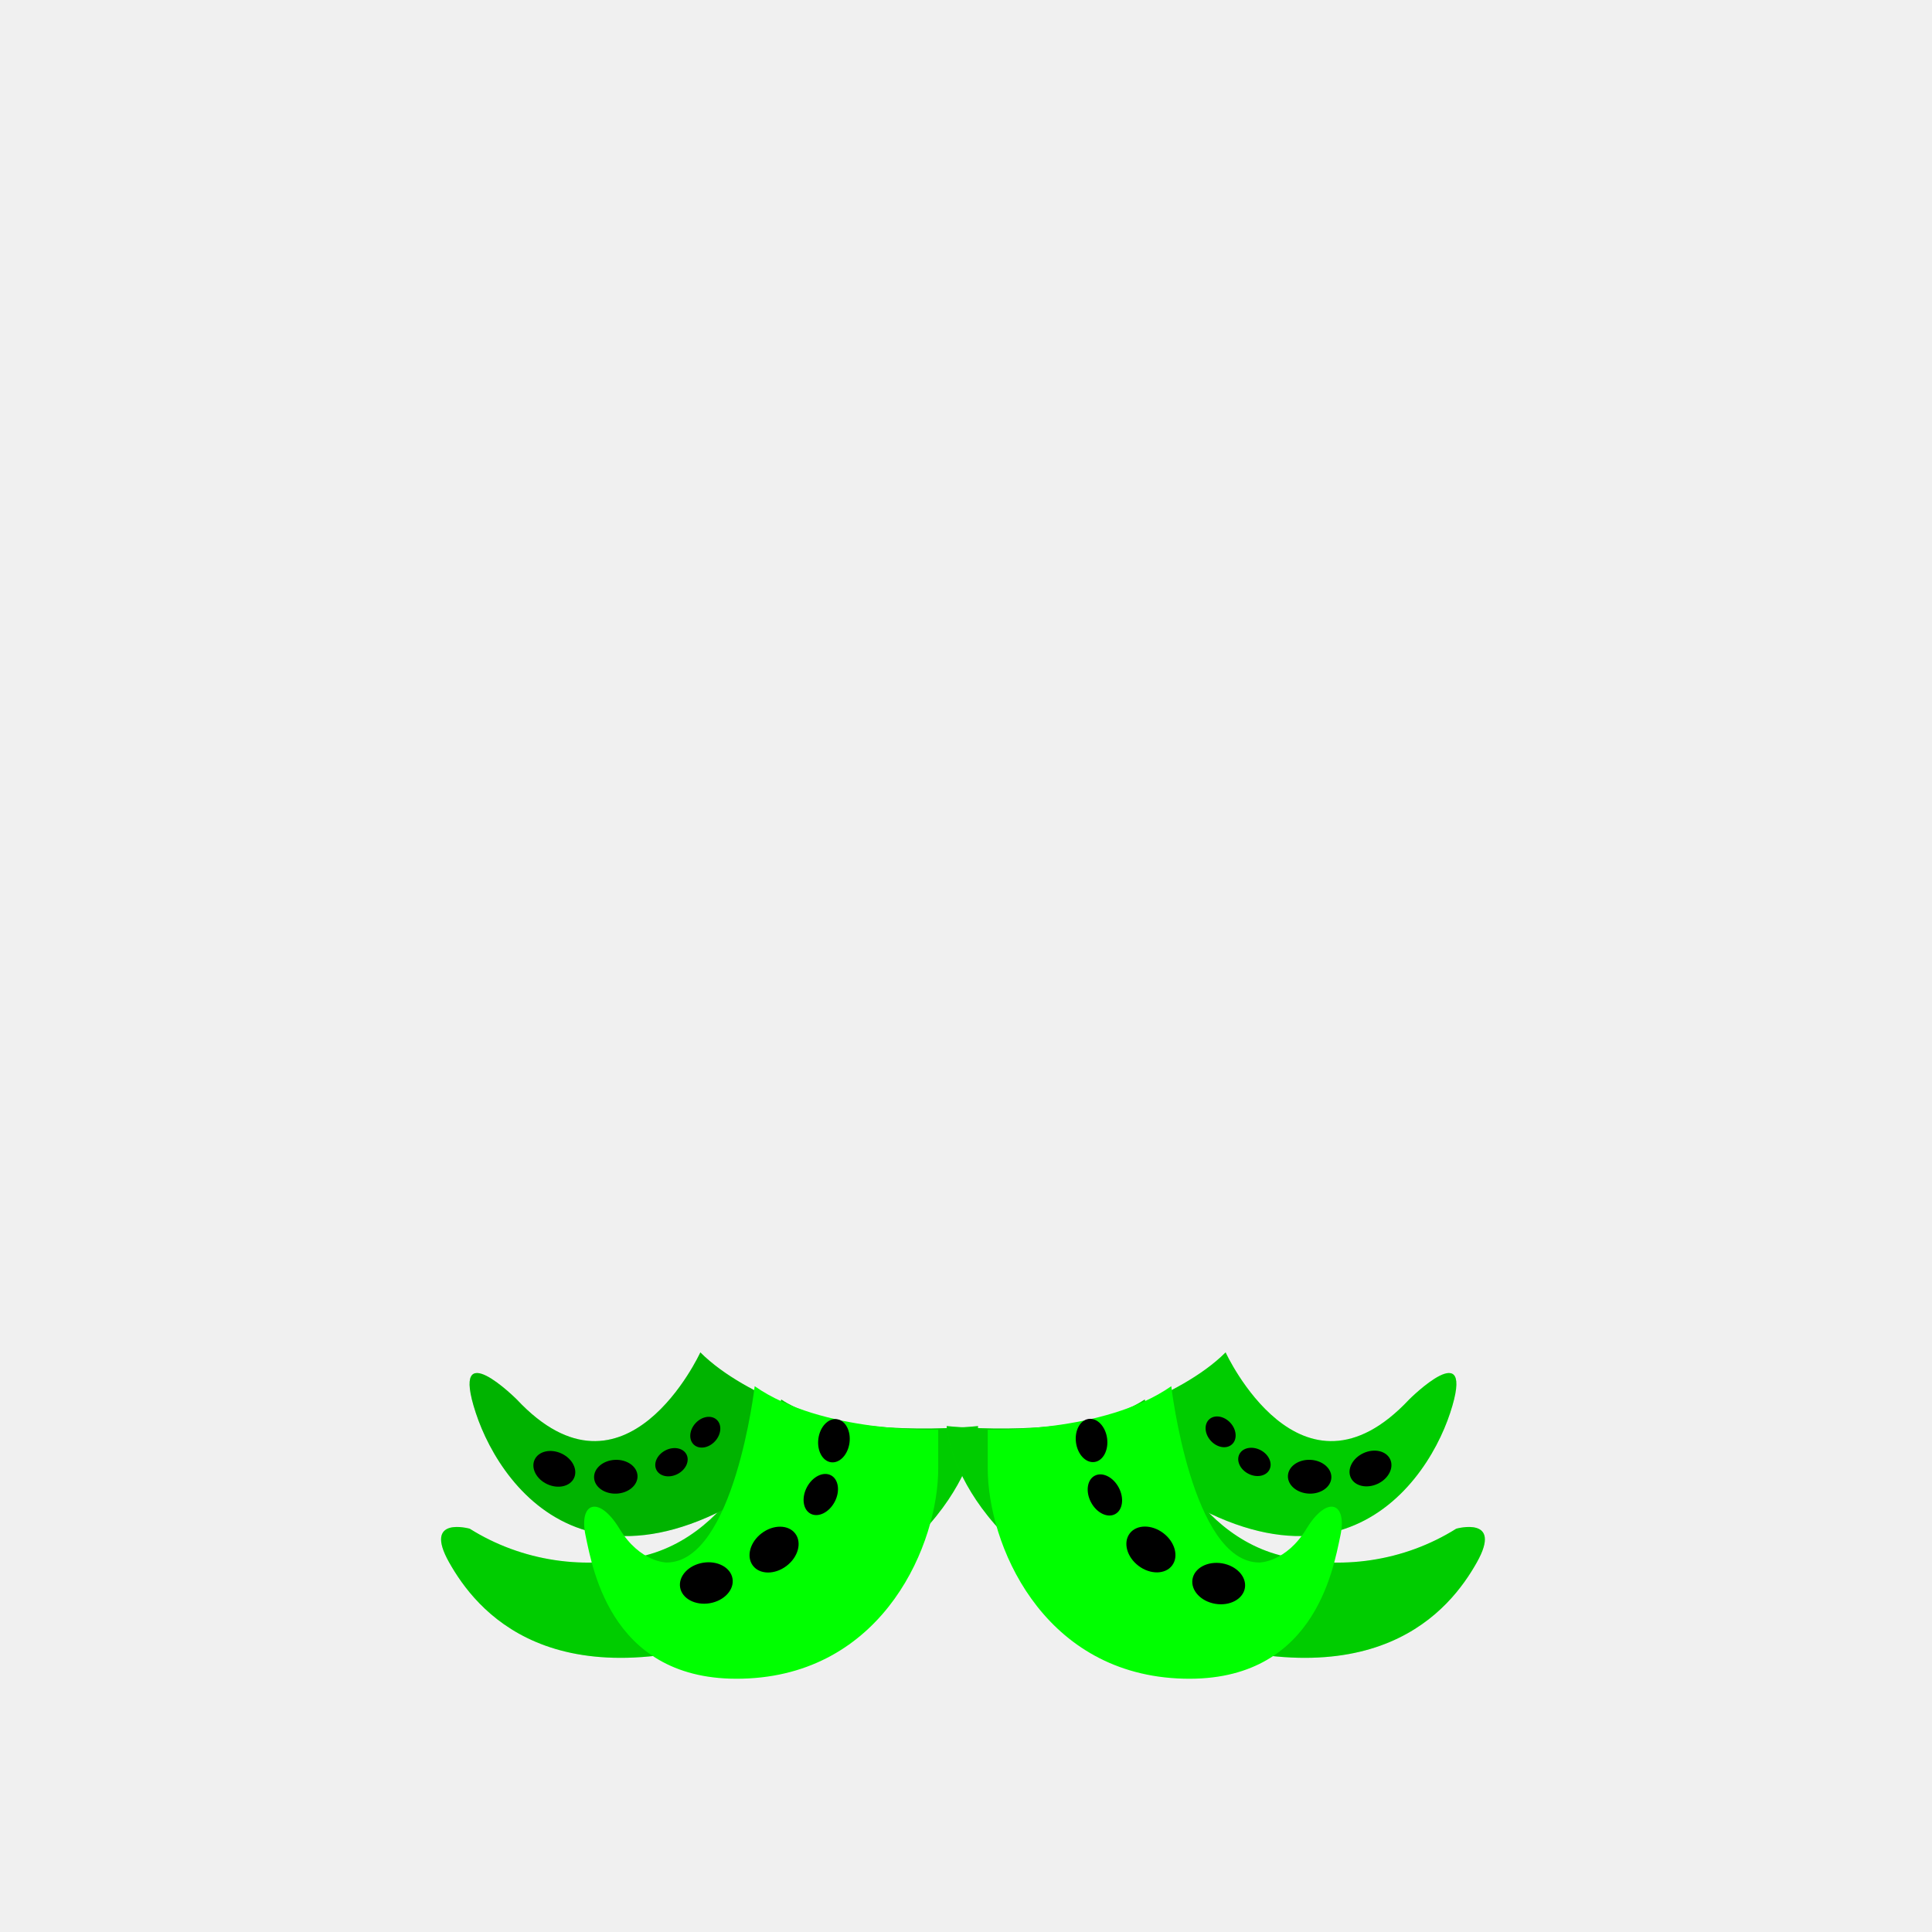
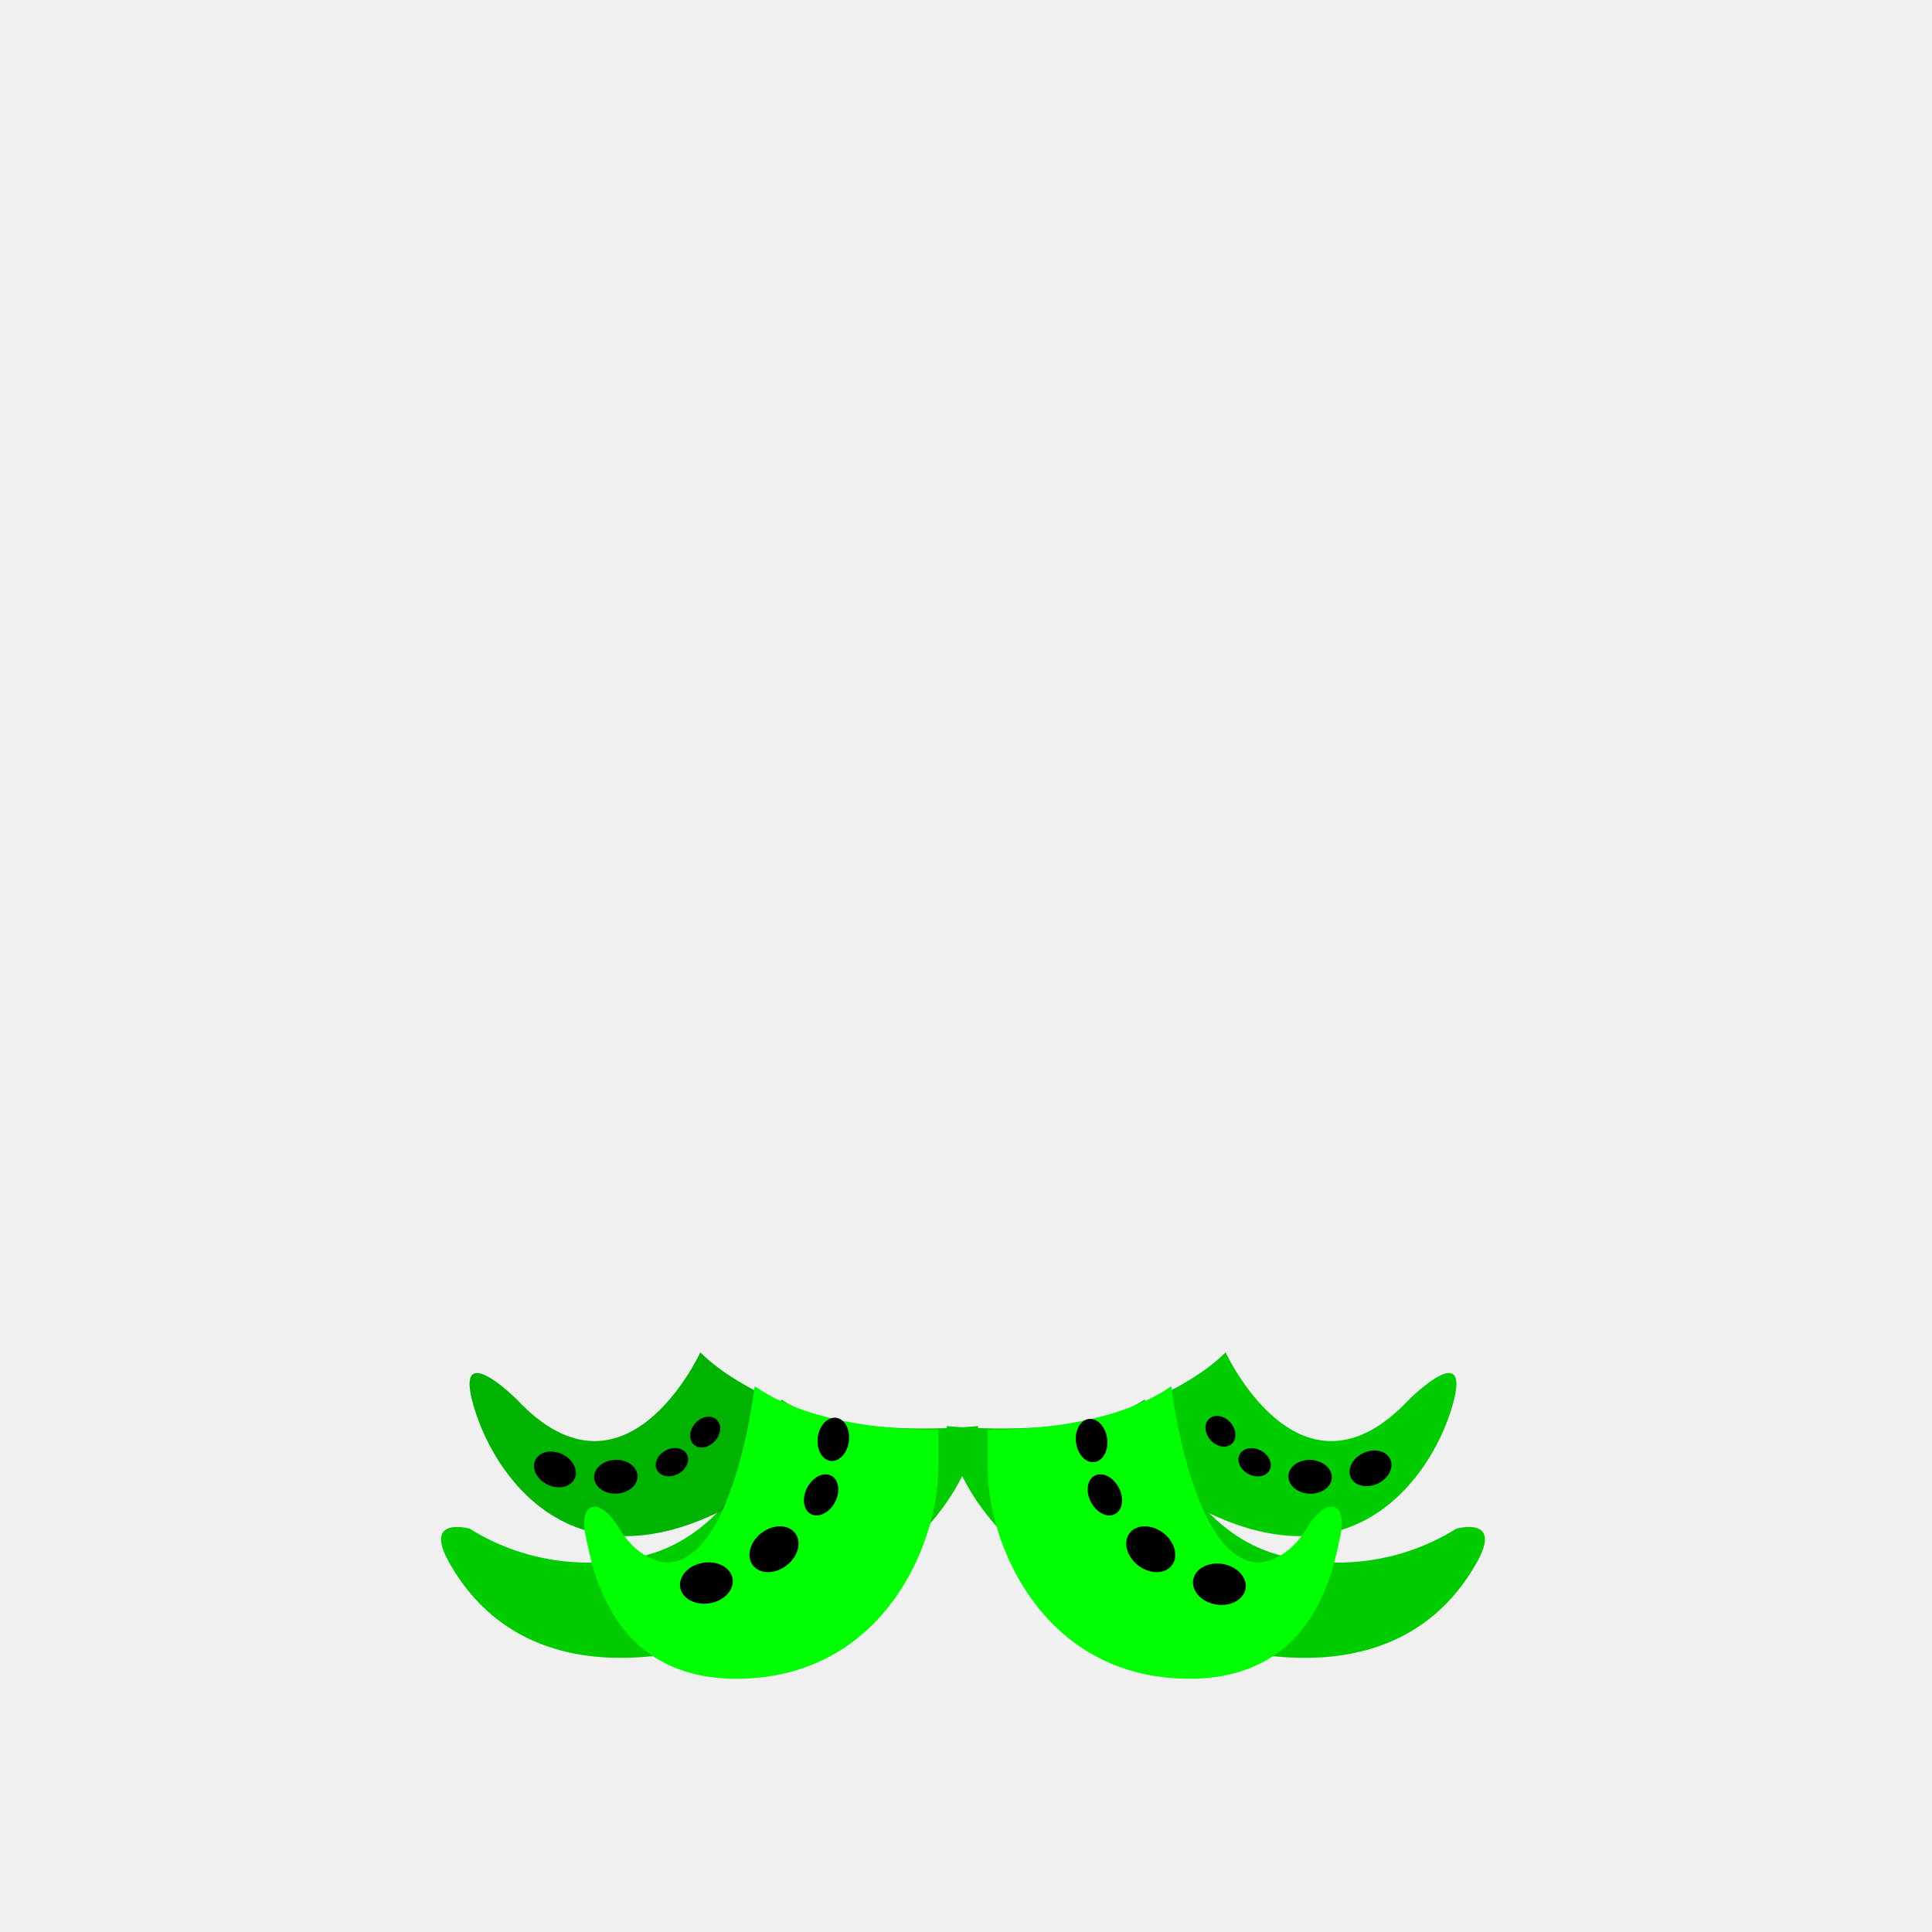
- <svg xmlns="http://www.w3.org/2000/svg" version="1.1" id="Layer_1" x="0px" y="0px" viewBox="0 0 160 160" style="enable-background:new 0 0 160 160;" xml:space="preserve">
-   <defs id="defs105" />
-   <style type="text/css" id="style2">
- 	.st0{fill:#FFFFFF;}
- 	.st1{opacity:0.2;}
- 	.st2{opacity:0.3;enable-background:new    ;}
- 	.st3{opacity:5.000000e-02;}
- 	.st4{opacity:0.1;}
- 	.st5{opacity:0.2;enable-background:new    ;}
- </style>
-   <path class="st0" d="M64.7,115.9c0,0-2.8,10.7-11.2,12.9c-5,1.3-10.3,0.5-14.6-2.2c0,0-3.9-1.1-1.7,2.8c2.2,3.9,8.4,11.8,25.8,5.6  s18-16.9,18-16.9S69.8,119.3,64.7,115.9z" id="path6" style="fill:#00ff00;fill-opacity:1" />
-   <g class="st1" id="g10" style="fill:#010101;fill-opacity:1">
-     <path d="M64.7,115.9c0,0-2.8,10.7-11.2,12.9c-5,1.3-10.3,0.5-14.6-2.2c0,0-3.9-1.1-1.7,2.8c2.2,3.9,8.4,11.8,25.8,5.6   s18-16.9,18-16.9S69.8,119.3,64.7,115.9z" id="path8" style="fill:#010101;fill-opacity:1" />
+ <svg xmlns="http://www.w3.org/2000/svg" viewBox="0 0 160 160">
+   <g fill="#0f0">
+     <path d="M64.7 115.9s-2.8 10.7-11.2 12.9c-5 1.3-10.3.5-14.6-2.2 0 0-3.9-1.1-1.7 2.8s8.4 11.8 25.8 5.6 18-16.9 18-16.9-11.2 1.2-16.3-2.2z" />
+     <path d="M58 112s-6.2 13.5-15.2 3.9c0 0-5.6-5.6-3.4 1.1s11.1 18.7 30.3.9c0 .1-7.8-2-11.7-5.9z" />
+     <path d="M94.8 115.9s2.8 10.7 11.2 12.9c5 1.3 10.3.5 14.6-2.2 0 0 3.9-1.1 1.7 2.8s-8.4 11.8-25.9 5.6-18-16.9-18-16.9 11.3 1.2 16.4-2.2z" />
+     <path d="M101.5 112s6.2 13.5 15.2 3.9c0 0 5.6-5.6 3.4 1.1s-11.2 18.7-30.3.9c-.1.1 7.8-2 11.7-5.9z" />
  </g>
-   <path class="st0" d="M58,112c0,0-6.2,13.5-15.2,3.9c0,0-5.6-5.6-3.4,1.1s11.1,18.7,30.3,0.9C69.7,118,61.9,115.9,58,112z" id="path12" style="fill:#00ff00;fill-opacity:1" />
-   <g class="st4" id="g44" style="fill:#000000;fill-opacity:1;opacity:1">
-     <ellipse transform="matrix(0.4231 -0.9061 0.9061 0.4231 -83.6944 111.7836)" cx="45.9" cy="121.6" rx="1.4" ry="1.8" id="ellipse42" style="fill:#000000;fill-opacity:1" />
+   <ellipse transform="rotate(-65 46 121.6)" cx="45.9" cy="121.6" rx="1.4" ry="1.8" />
+   <ellipse transform="rotate(-2.5 51 122.3) scale(.99998)" cx="51" cy="122.3" rx="1.8" ry="1.4" />
+   <ellipse transform="rotate(-27.5 55.6 121)" cx="55.6" cy="121.1" rx="1.4" ry="1.1" />
+   <ellipse transform="rotate(-47.8 58.4 118.6)" cx="58.4" cy="118.6" rx="1.4" ry="1.1" />
+   <ellipse transform="rotate(-25 113.5 121.6)" cx="113.5" cy="121.6" rx="1.8" ry="1.4" />
+   <ellipse transform="rotate(-87.5 108.5 122.3) scale(.99998)" cx="108.5" cy="122.3" rx="1.4" ry="1.8" />
+   <ellipse transform="rotate(-62.5 103.9 121.1)" cx="103.9" cy="121.1" rx="1.1" ry="1.4" />
+   <ellipse transform="rotate(-42.2 101 118.6)" cx="101.1" cy="118.6" rx="1.1" ry="1.4" />
+   <path d="M58 112s-6.2 13.5-15.2 3.9c0 0-5.6-5.6-3.4 1.1s11.1 18.7 30.3.9c0 .1-7.8-2-11.7-5.9z" fill="#010101" opacity=".3" />
+   <g fill="#010101" opacity=".2">
+     <path d="M101.5 112s6.2 13.5 15.2 3.9c0 0 5.6-5.6 3.4 1.1s-11.2 18.7-30.3.9c-.1.1 7.8-2 11.7-5.9z" />
+     <path d="M64.7 115.9s-2.8 10.7-11.2 12.9c-5 1.3-10.3.5-14.6-2.2 0 0-3.9-1.1-1.7 2.8s8.4 11.8 25.8 5.6 18-16.9 18-16.9-11.2 1.2-16.3-2.2z" />
+     <path d="M94.8 115.9s2.8 10.7 11.2 12.9c5 1.3 10.3.5 14.6-2.2 0 0 3.9-1.1 1.7 2.8s-8.4 11.8-25.9 5.6-18-16.9-18-16.9 11.3 1.2 16.4-2.2z" />
  </g>
-   <g class="st4" id="g40" style="fill:#000000;fill-opacity:1;opacity:1">
-     <ellipse transform="matrix(0.999 -4.431684e-02 4.431684e-02 0.999 -5.3708 2.3795)" cx="51" cy="122.3" rx="1.8" ry="1.4" id="ellipse38" style="fill:#000000;fill-opacity:1" />
+   <g fill="#0f0">
+     <path d="M62.5 114.8s-1.7 14.6-7.3 14.6c0 0-2.2 0-3.9-2.8s-3.4-2.2-2.8.6S50.7 139.6 62 139s15.7-11.2 15.7-17.4v-3.2c-.1 0-9.6.3-15.2-3.6z" />
+     <path d="M97 114.8s1.7 14.6 7.3 14.6c0 0 2.2 0 3.9-2.8s3.4-2.2 2.8.6-2.2 12.4-13.5 11.8-15.7-11.2-15.7-17.4v-3.2s9.6.3 15.2-3.6z" />
  </g>
-   <g class="st4" id="g48" style="fill:#000000;fill-opacity:1;opacity:1">
-     <ellipse transform="matrix(0.8869 -0.4619 0.4619 0.8869 -49.6395 39.3723)" cx="55.6" cy="121.1" rx="1.4" ry="1.1" id="ellipse46" style="fill:#000000;fill-opacity:1" />
-   </g>
-   <g class="st4" id="g52" style="fill:#000000;fill-opacity:1;opacity:1">
-     <ellipse transform="matrix(0.6713 -0.7412 0.7412 0.6713 -68.7015 82.2791)" cx="58.4" cy="118.6" rx="1.4" ry="1.1" id="ellipse50" style="fill:#000000;fill-opacity:1" />
-   </g>
-   <path class="st2" d="M58,112c0,0-6.2,13.5-15.2,3.9c0,0-5.6-5.6-3.4,1.1s11.1,18.7,30.3,0.9C69.7,118,61.9,115.9,58,112z" id="path14" style="fill:#010101;fill-opacity:1" />
-   <path class="st0" d="M62.5,114.8c0,0-1.7,14.6-7.3,14.6c0,0-2.2,0-3.9-2.8s-3.4-2.2-2.8,0.6s2.2,12.4,13.5,11.8s15.7-11.2,15.7-17.4  v-3.2C77.6,118.4,68.1,118.7,62.5,114.8z" id="path16" style="fill:#00ff00;fill-opacity:1" />
-   <g class="st4" id="g24" style="fill:#000000;fill-opacity:1;opacity:1">
-     <ellipse transform="matrix(0.7973 -0.6036 0.6036 0.7973 -64.4433 64.7288)" cx="64.1" cy="128.3" rx="2.2" ry="1.7" id="ellipse22" style="fill:#000000;fill-opacity:1" />
-   </g>
-   <g class="st4" id="g28" style="fill:#000000;fill-opacity:1;opacity:1">
-     <ellipse transform="matrix(0.9861 -0.1659 0.1659 0.9861 -20.942 11.5246)" cx="58.5" cy="131.1" rx="2.2" ry="1.7" id="ellipse26" style="fill:#000000;fill-opacity:1" />
-   </g>
-   <g class="st4" id="g32" style="fill:#000000;fill-opacity:1;opacity:1">
-     <ellipse transform="matrix(0.4681 -0.8837 0.8837 0.4681 -73.2585 125.9107)" cx="68" cy="123.8" rx="1.8" ry="1.3" id="ellipse30" style="fill:#000000;fill-opacity:1" />
-   </g>
-   <g class="st4" id="g36" style="fill:#000000;fill-opacity:1;opacity:1">
-     <ellipse transform="matrix(0.1321 -0.9912 0.9912 0.1321 -58.3152 172.047)" cx="69.1" cy="119.3" rx="1.8" ry="1.3" id="ellipse34" style="fill:#000000;fill-opacity:1" />
-   </g>
-   <path class="st0" d="M94.8,115.9c0,0,2.8,10.7,11.2,12.9c5,1.3,10.3,0.5,14.6-2.2c0,0,3.9-1.1,1.7,2.8c-2.2,3.9-8.4,11.8-25.9,5.6  s-18-16.9-18-16.9S89.7,119.3,94.8,115.9z" id="path54" style="fill:#00ff00;fill-opacity:1" />
-   <g class="st1" id="g58" style="fill:#010101;fill-opacity:1">
-     <path d="M94.8,115.9c0,0,2.8,10.7,11.2,12.9c5,1.3,10.3,0.5,14.6-2.2c0,0,3.9-1.1,1.7,2.8c-2.2,3.9-8.4,11.8-25.9,5.6   s-18-16.9-18-16.9S89.7,119.3,94.8,115.9z" id="path56" style="fill:#010101;fill-opacity:1" />
-   </g>
-   <path class="st0" d="M101.5,112c0,0,6.2,13.5,15.2,3.9c0,0,5.6-5.6,3.4,1.1s-11.2,18.7-30.3,0.9C89.7,118,97.6,115.9,101.5,112z" id="path60" style="fill:#00ff00;fill-opacity:1" />
-   <g class="st4" id="g92" style="fill:#000000;fill-opacity:1;opacity:1">
-     <ellipse transform="matrix(0.9061 -0.4231 0.4231 0.9061 -40.7926 59.4552)" cx="113.5" cy="121.6" rx="1.8" ry="1.4" id="ellipse90" style="fill:#000000;fill-opacity:1" />
-   </g>
-   <g class="st4" id="g88" style="fill:#000000;fill-opacity:1;opacity:1">
-     <ellipse transform="matrix(4.431686e-02 -0.999 0.999 4.431686e-02 -18.5273 225.2674)" cx="108.5" cy="122.3" rx="1.4" ry="1.8" id="ellipse86" style="fill:#000000;fill-opacity:1" />
-   </g>
-   <g class="st4" id="g96" style="fill:#000000;fill-opacity:1;opacity:1">
-     <ellipse transform="matrix(0.4619 -0.8869 0.8869 0.4619 -51.5093 157.2822)" cx="103.9" cy="121.1" rx="1.1" ry="1.4" id="ellipse94" style="fill:#000000;fill-opacity:1" />
-   </g>
-   <g class="st4" id="g100" style="fill:#000000;fill-opacity:1;opacity:1">
-     <ellipse transform="matrix(0.7412 -0.6713 0.6713 0.7412 -53.4649 98.5404)" cx="101.1" cy="118.6" rx="1.1" ry="1.4" id="ellipse98" style="fill:#000000;fill-opacity:1" />
-   </g>
-   <path class="st5" d="M101.5,112c0,0,6.2,13.5,15.2,3.9c0,0,5.6-5.6,3.4,1.1s-11.2,18.7-30.3,0.9C89.7,118,97.6,115.9,101.5,112z" id="path62" style="fill:#010101;fill-opacity:1" />
-   <path class="st0" d="M97,114.8c0,0,1.7,14.6,7.3,14.6c0,0,2.2,0,3.9-2.8s3.4-2.2,2.8,0.6s-2.2,12.4-13.5,11.8s-15.7-11.2-15.7-17.4  v-3.2C81.8,118.4,91.4,118.7,97,114.8z" id="path64" style="fill:#00ff00;fill-opacity:1" />
-   <g class="st4" id="g72" style="fill:#000000;fill-opacity:1;opacity:1">
-     <ellipse transform="matrix(0.6036 -0.7973 0.7973 0.6036 -64.5032 126.8615)" cx="95.3" cy="128.3" rx="1.7" ry="2.2" id="ellipse70" style="fill:#000000;fill-opacity:1" />
-   </g>
-   <g class="st4" id="g76" style="fill:#000000;fill-opacity:1;opacity:1">
-     <ellipse transform="matrix(0.1659 -0.9861 0.9861 0.1659 -45.09 208.893)" cx="100.9" cy="131.1" rx="1.7" ry="2.2" id="ellipse74" style="fill:#000000;fill-opacity:1" />
-   </g>
-   <g class="st4" id="g80" style="fill:#000000;fill-opacity:1;opacity:1">
-     <ellipse transform="matrix(0.8837 -0.4681 0.4681 0.8837 -47.3069 57.2345)" cx="91.5" cy="123.8" rx="1.3" ry="1.8" id="ellipse78" style="fill:#000000;fill-opacity:1" />
-   </g>
-   <g class="st4" id="g84" style="fill:#000000;fill-opacity:1;opacity:1">
-     <ellipse transform="matrix(0.9912 -0.1321 0.1321 0.9912 -14.9663 12.9852)" cx="90.4" cy="119.3" rx="1.3" ry="1.8" id="ellipse82" style="fill:#000000;fill-opacity:1" />
-   </g>
+   <ellipse transform="rotate(-37.1 64.1 128.3)" cx="64.1" cy="128.3" rx="2.2" ry="1.7" />
+   <ellipse transform="rotate(-9.5 58.5 131.1)" cx="58.5" cy="131.1" rx="2.2" ry="1.7" />
+   <ellipse transform="rotate(-62.1 68 123.8)" cx="68" cy="123.8" rx="1.8" ry="1.3" />
+   <ellipse transform="rotate(-82.4 69 119.3)" cx="69.1" cy="119.3" rx="1.8" ry="1.3" />
+   <ellipse transform="rotate(-52.9 95.3 128.3)" cx="95.3" cy="128.3" rx="1.7" ry="2.2" />
+   <ellipse transform="rotate(-80.5 101 131.1)" cx="100.9" cy="131.1" rx="1.7" ry="2.2" />
+   <ellipse transform="rotate(-27.9 91.5 123.8)" cx="91.5" cy="123.8" rx="1.3" ry="1.8" />
+   <ellipse transform="rotate(-7.6 90.4 119.3)" cx="90.4" cy="119.3" rx="1.3" ry="1.8" />
</svg>
